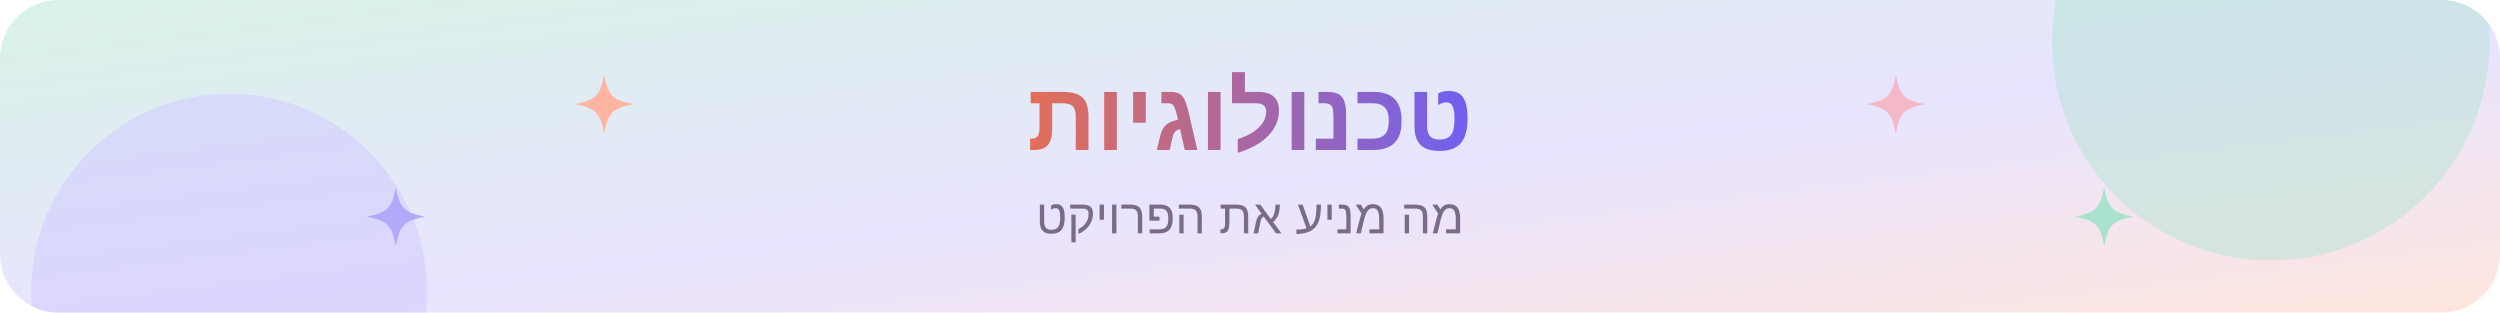
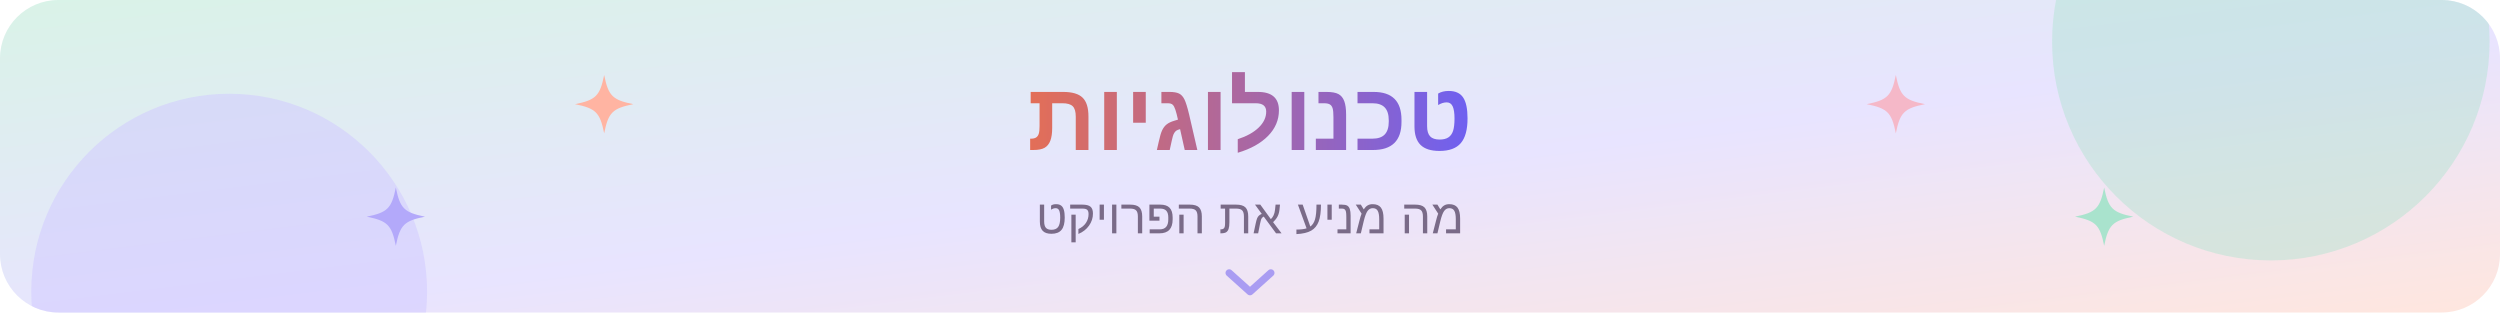
<svg xmlns="http://www.w3.org/2000/svg" viewBox="0 0 1200 150" width="1200" height="150" role="img" aria-label="טכנולוגיות">
  <defs>
    <linearGradient id="bg" x1="0" y1="0" x2="1" y2="1">
      <stop offset="0" stop-color="#D9F3E7" />
      <stop offset=".55" stop-color="#E8E4FF" />
      <stop offset="1" stop-color="#FFE6DE" />
    </linearGradient>
    <linearGradient id="t" x1="0" y1="0" x2="1" y2="0">
      <stop offset="0" stop-color="#E36E57" />
      <stop offset="1" stop-color="#6F60F0" />
    </linearGradient>
    <clipPath id="c">
      <rect width="1200" height="150" rx="28" />
    </clipPath>
    <path id="s" d="M0-14C2-4 4-2 14 0 4 2 2 4 0 14-2 4-4 2-14 0-4-2-2-4 0-14Z" />
    <path id="pin" d="M0 0C-5-9-22-20-22-37a22 22 0 0 1 44 0C22-20 5-9 0 0Z" />
  </defs>
  <style>
.blob{animation:drift 11s ease-in-out infinite alternate}.b2{animation-duration:14s;animation-direction:alternate-reverse}.b3{animation-duration:17s}
.bob{animation:bob 3.4s ease-in-out infinite}.d1{animation-delay:-.9s}.d2{animation-delay:-1.8s}.d3{animation-delay:-2.6s}
.walk{stroke-dasharray:3 15;animation:walk 3s linear infinite}
.tw{animation:tw 3.2s ease-in-out infinite}.t2{animation-delay:-1s}.t3{animation-delay:-2s}
.rise{animation:rise .9s ease-out both}.r2{animation-delay:.2s}
@keyframes drift{to{transform:translate(40px,-20px) scale(1.12)}}
@keyframes bob{0%,100%{transform:translateY(0)}50%{transform:translateY(-10px)}}
@keyframes walk{to{stroke-dashoffset:-54}}
@keyframes tw{0%,100%{opacity:.35}50%{opacity:1}}
@keyframes rise{from{opacity:0;transform:translateY(16px)}}
@media (prefers-reduced-motion:reduce){*{animation:none!important}}
</style>
  <g clip-path="url(#c)">
    <rect width="1200" height="150" fill="url(#bg)" />
    <circle class="blob" cx="110" cy="140" r="95" fill="#CFC8FF" opacity=".5" />
    <circle class="blob b2" cx="1090" cy="20" r="105" fill="#A9E3CD" opacity=".42" />
    <use class="tw" href="#s" x="290" y="50" fill="#FFB4A2" />
    <use class="tw t2" href="#s" x="190" y="104" fill="#B3A9FA" />
    <use class="tw t3" href="#s" x="910" y="50" fill="#F5B8C8" />
    <use class="tw" href="#s" x="1010" y="104" fill="#A9E3CD" />
    <g font-family="-apple-system,BlinkMacSystemFont,'Segoe UI',Helvetica,Arial,sans-serif" text-anchor="middle" direction="rtl">
      <text x="600" y="72.0" font-size="46" font-weight="800" fill="url(#t)">טכנולוגיות</text>
      <text x="600" y="112.0" font-size="23" fill="#7A6B88">מה מניע את הפרויקט</text>
    </g>
+     <g transform="translate(600 136)">
+       <g class="bob">
+         <path d="M-10-5l10 9 10-9" fill="none" stroke="#6F60F0" stroke-opacity=".55" stroke-width="3.5" stroke-linecap="round" stroke-linejoin="round" />
+       </g>
+     </g>
  </g>
</svg>
